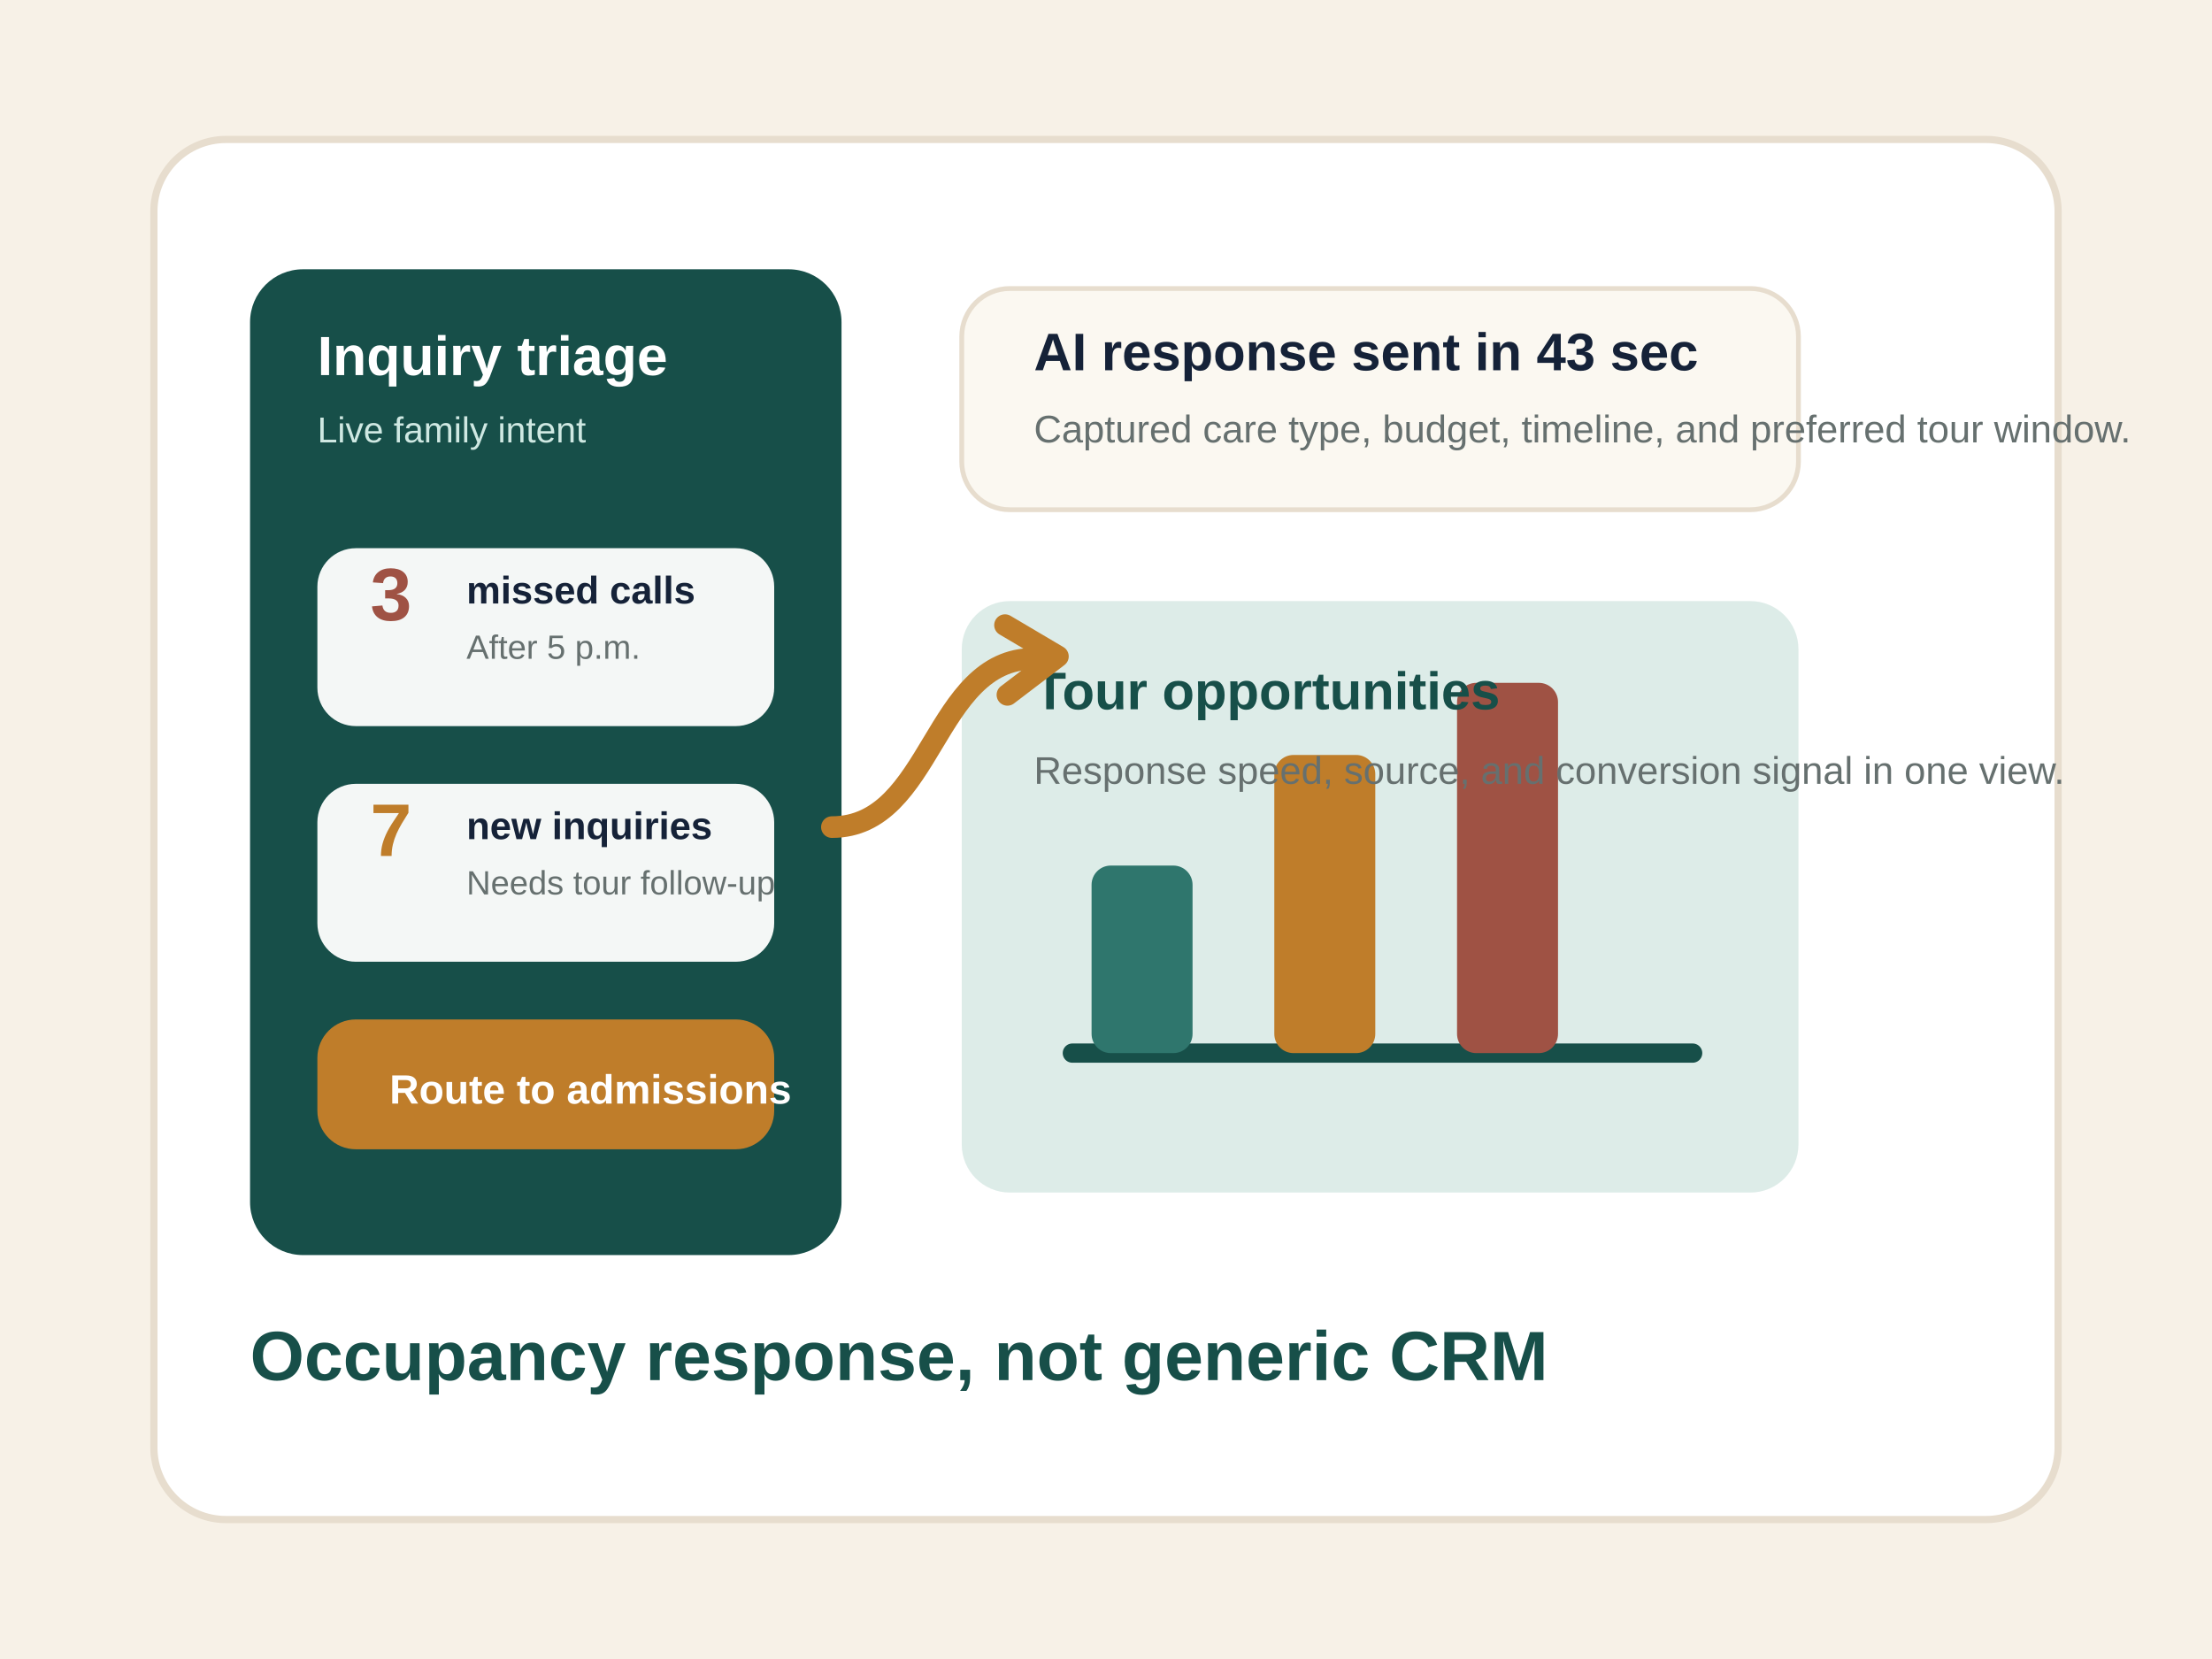
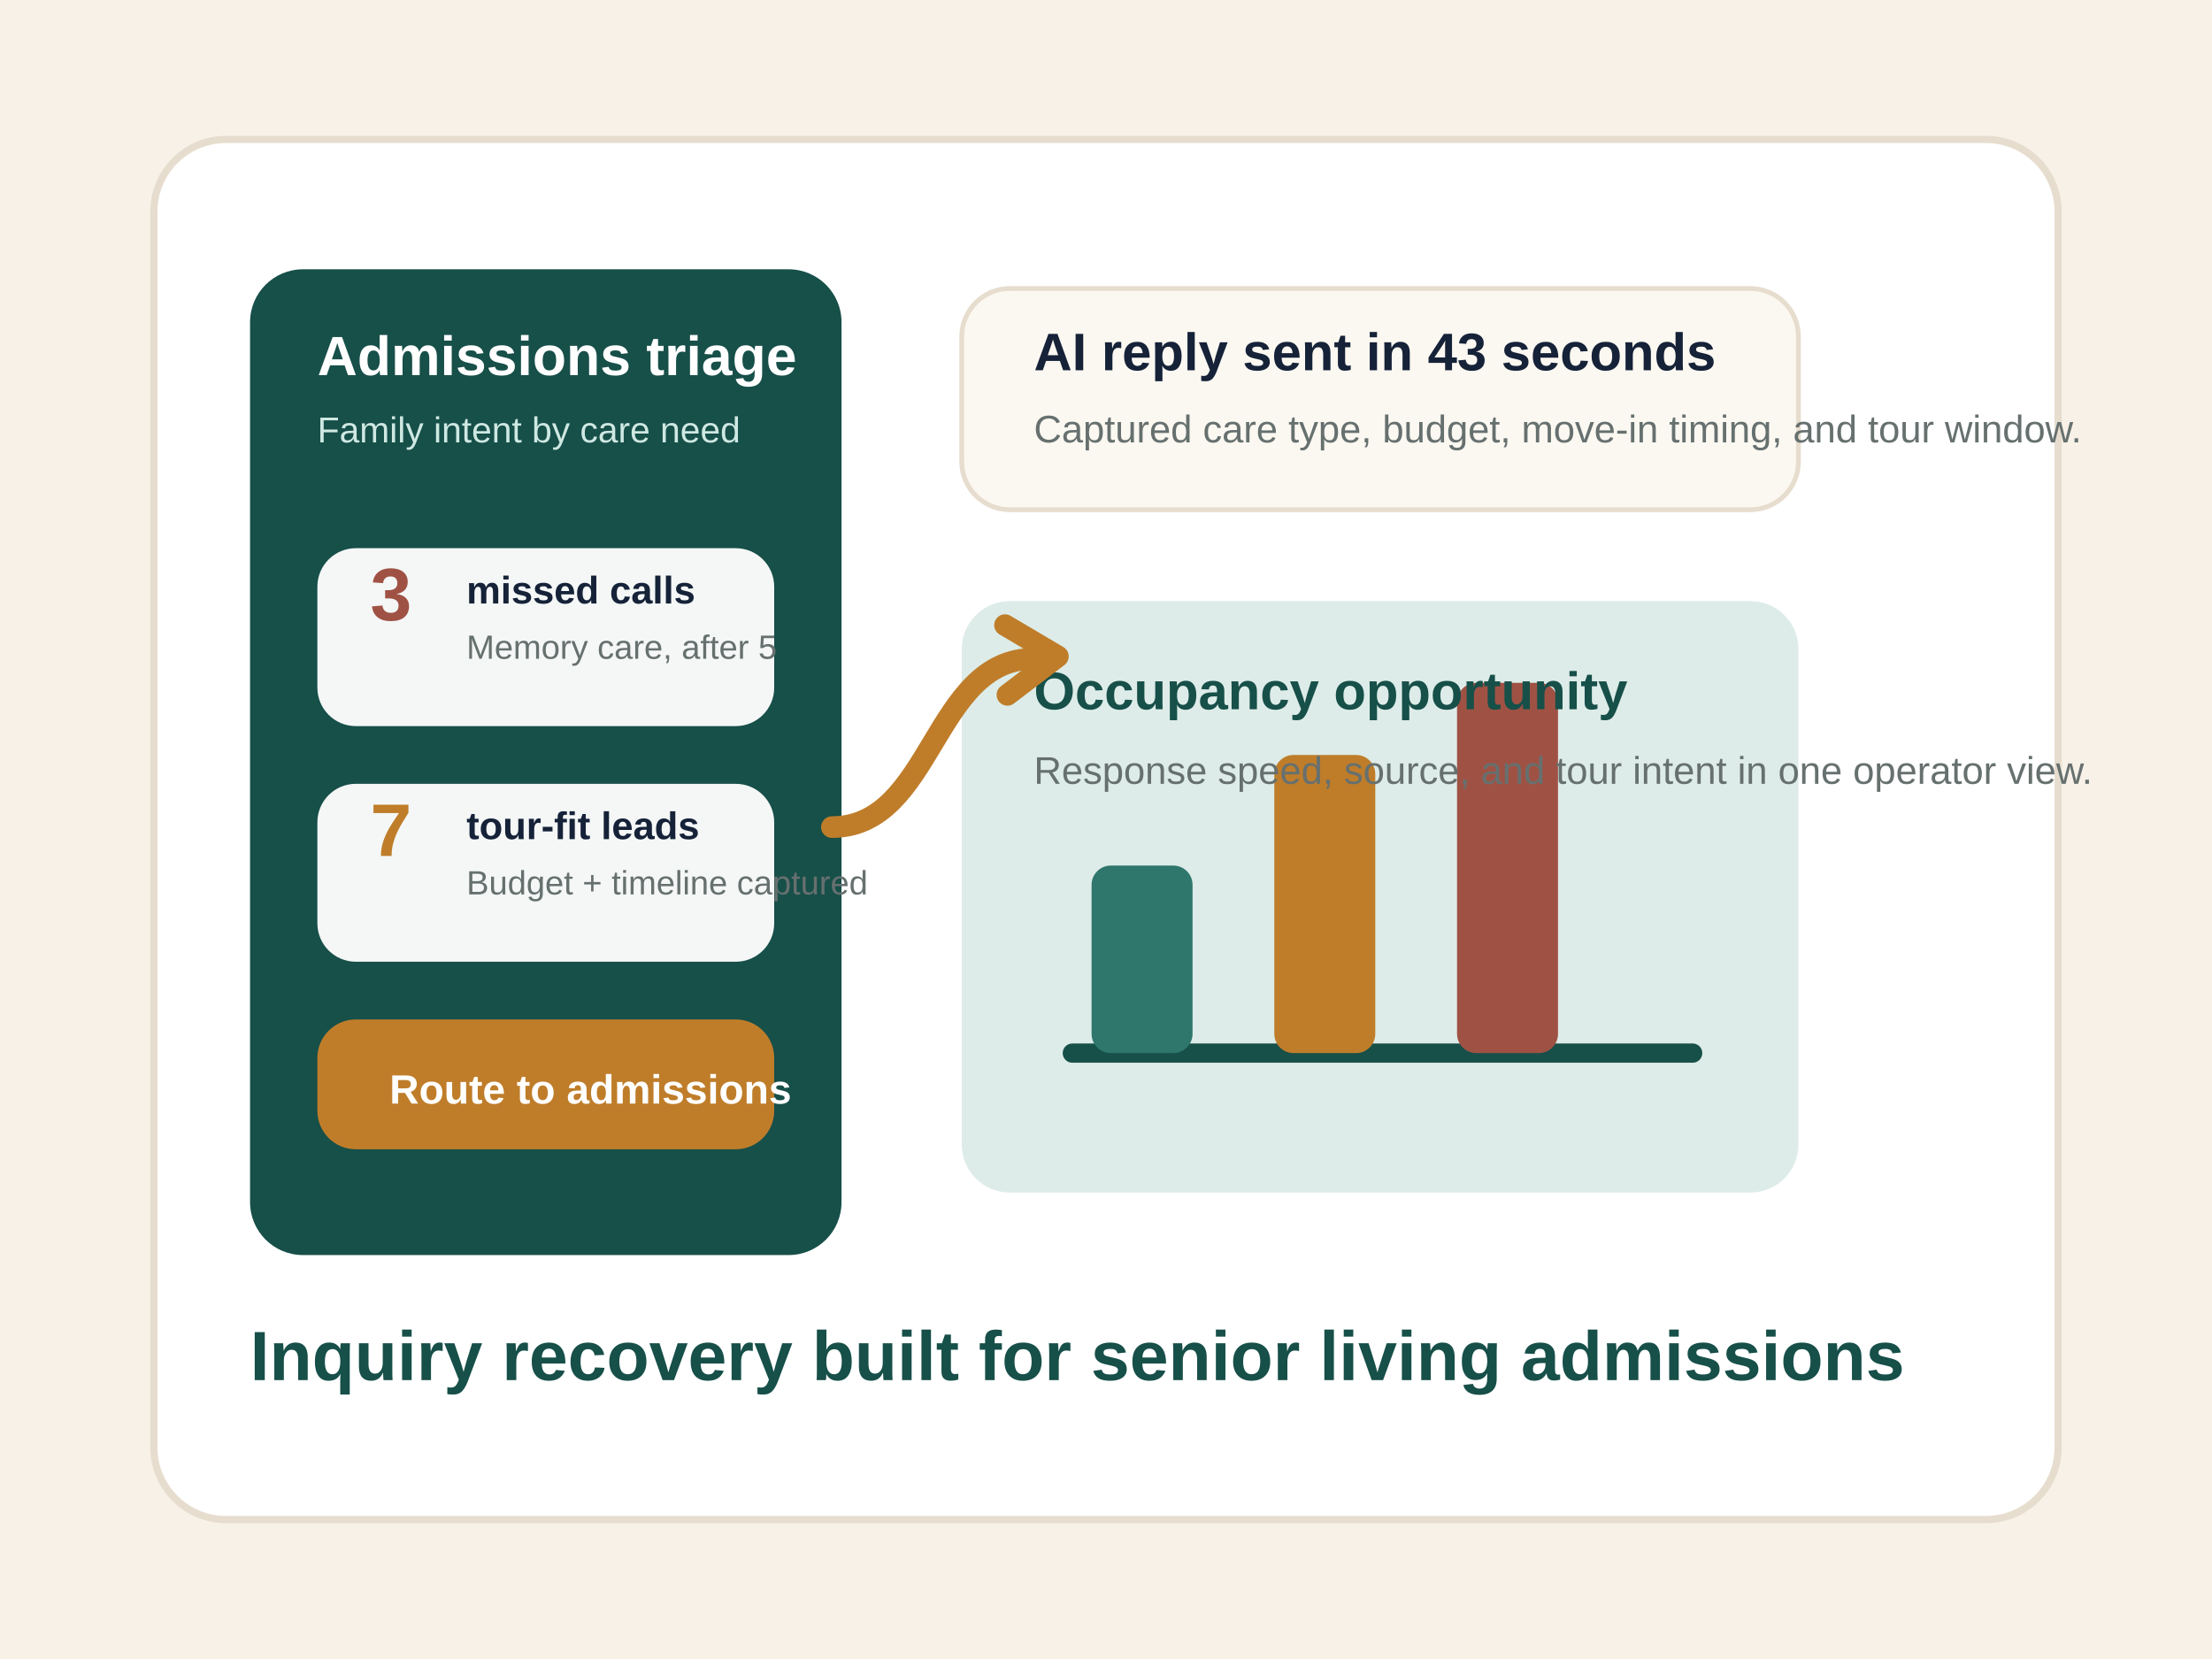
<svg xmlns="http://www.w3.org/2000/svg" width="920" height="690" viewBox="0 0 920 690" role="img" aria-labelledby="title desc">
  <rect width="920" height="690" fill="#F7F1E7" />
  <rect x="64" y="58" width="792" height="574" rx="30" fill="#FFFFFF" stroke="#E7DDCE" stroke-width="3" />
  <rect x="104" y="112" width="246" height="410" rx="22" fill="#174F49" />
-   <text x="132" y="156" fill="#FFFFFF" font-family="Arial, Helvetica, sans-serif" font-size="23" font-weight="800">Inquiry triage</text>
-   <text x="132" y="184" fill="#CFE8E2" font-family="Arial, Helvetica, sans-serif" font-size="15">Live family intent</text>
+   <text x="132" y="156" fill="#FFFFFF" font-family="Arial, Helvetica, sans-serif" font-size="23" font-weight="800">Admissions triage</text>
+   <text x="132" y="184" fill="#CFE8E2" font-family="Arial, Helvetica, sans-serif" font-size="15">Family intent by care need</text>
  <rect x="132" y="228" width="190" height="74" rx="16" fill="#FFFFFF" opacity=".95" />
  <text x="154" y="258" fill="#9F5244" font-family="Arial, Helvetica, sans-serif" font-size="31" font-weight="900">3</text>
  <text x="194" y="251" fill="#152238" font-family="Arial, Helvetica, sans-serif" font-size="16" font-weight="800">missed calls</text>
-   <text x="194" y="274" fill="#66706F" font-family="Arial, Helvetica, sans-serif" font-size="14">After 5 p.m.</text>
+   <text x="194" y="274" fill="#66706F" font-family="Arial, Helvetica, sans-serif" font-size="14">Memory care, after 5</text>
  <rect x="132" y="326" width="190" height="74" rx="16" fill="#FFFFFF" opacity=".95" />
  <text x="154" y="356" fill="#BF7D2A" font-family="Arial, Helvetica, sans-serif" font-size="31" font-weight="900">7</text>
-   <text x="194" y="349" fill="#152238" font-family="Arial, Helvetica, sans-serif" font-size="16" font-weight="800">new inquiries</text>
-   <text x="194" y="372" fill="#66706F" font-family="Arial, Helvetica, sans-serif" font-size="14">Needs tour follow-up</text>
+   <text x="194" y="349" fill="#152238" font-family="Arial, Helvetica, sans-serif" font-size="16" font-weight="800">tour-fit leads</text>
+   <text x="194" y="372" fill="#66706F" font-family="Arial, Helvetica, sans-serif" font-size="14">Budget + timeline captured</text>
  <rect x="132" y="424" width="190" height="54" rx="16" fill="#BF7D2A" />
  <text x="162" y="459" fill="#FFFFFF" font-family="Arial, Helvetica, sans-serif" font-size="17" font-weight="800">Route to admissions</text>
  <rect x="400" y="120" width="348" height="92" rx="20" fill="#FBF8F1" stroke="#E7DDCE" stroke-width="2" />
-   <text x="430" y="154" fill="#152238" font-family="Arial, Helvetica, sans-serif" font-size="22" font-weight="800">AI response sent in 43 sec</text>
-   <text x="430" y="184" fill="#66706F" font-family="Arial, Helvetica, sans-serif" font-size="16">Captured care type, budget, timeline, and preferred tour window.</text>
+   <text x="430" y="154" fill="#152238" font-family="Arial, Helvetica, sans-serif" font-size="22" font-weight="800">AI reply sent in 43 seconds</text>
+   <text x="430" y="184" fill="#66706F" font-family="Arial, Helvetica, sans-serif" font-size="16">Captured care type, budget, move-in timing, and tour window.</text>
  <rect x="400" y="250" width="348" height="246" rx="20" fill="#DDECE8" />
  <line x1="446" y1="438" x2="704" y2="438" stroke="#174F49" stroke-width="8" stroke-linecap="round" />
  <rect x="454" y="360" width="42" height="78" rx="8" fill="#2F766D" />
  <rect x="530" y="314" width="42" height="124" rx="8" fill="#BF7D2A" />
  <rect x="606" y="284" width="42" height="154" rx="8" fill="#9F5244" />
-   <text x="430" y="295" fill="#174F49" font-family="Arial, Helvetica, sans-serif" font-size="22" font-weight="800">Tour opportunities</text>
-   <text x="430" y="326" fill="#66706F" font-family="Arial, Helvetica, sans-serif" font-size="16">Response speed, source, and conversion signal in one view.</text>
+   <text x="430" y="295" fill="#174F49" font-family="Arial, Helvetica, sans-serif" font-size="22" font-weight="800">Occupancy opportunity</text>
+   <text x="430" y="326" fill="#66706F" font-family="Arial, Helvetica, sans-serif" font-size="16">Response speed, source, and tour intent in one operator view.</text>
  <path d="M346 344c42 0 42-70 84-70" fill="none" stroke="#BF7D2A" stroke-width="9" stroke-linecap="round" />
  <path d="M418 260l22 13-21 16" fill="none" stroke="#BF7D2A" stroke-width="9" stroke-linecap="round" stroke-linejoin="round" />
-   <text x="104" y="574" fill="#174F49" font-family="Arial, Helvetica, sans-serif" font-size="29" font-weight="900">Occupancy response, not generic CRM</text>
+   <text x="104" y="574" fill="#174F49" font-family="Arial, Helvetica, sans-serif" font-size="29" font-weight="900">Inquiry recovery built for senior living admissions</text>
</svg>
